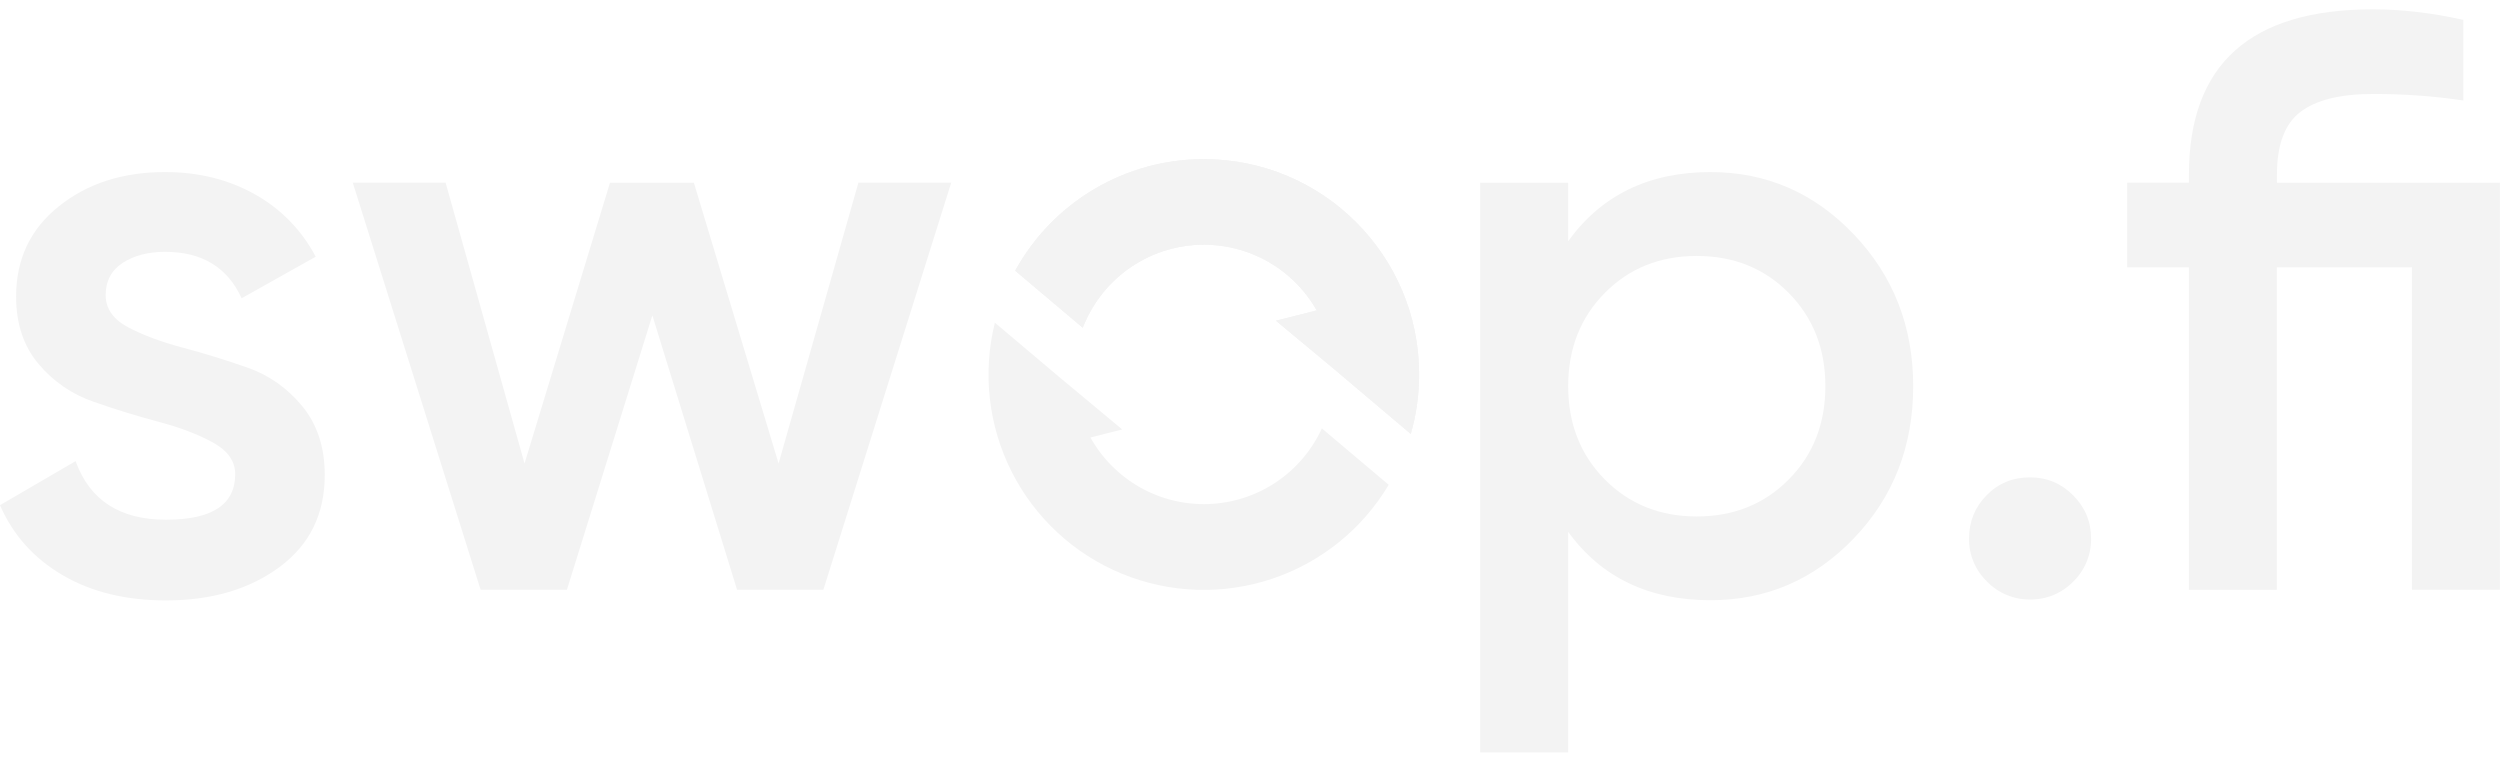
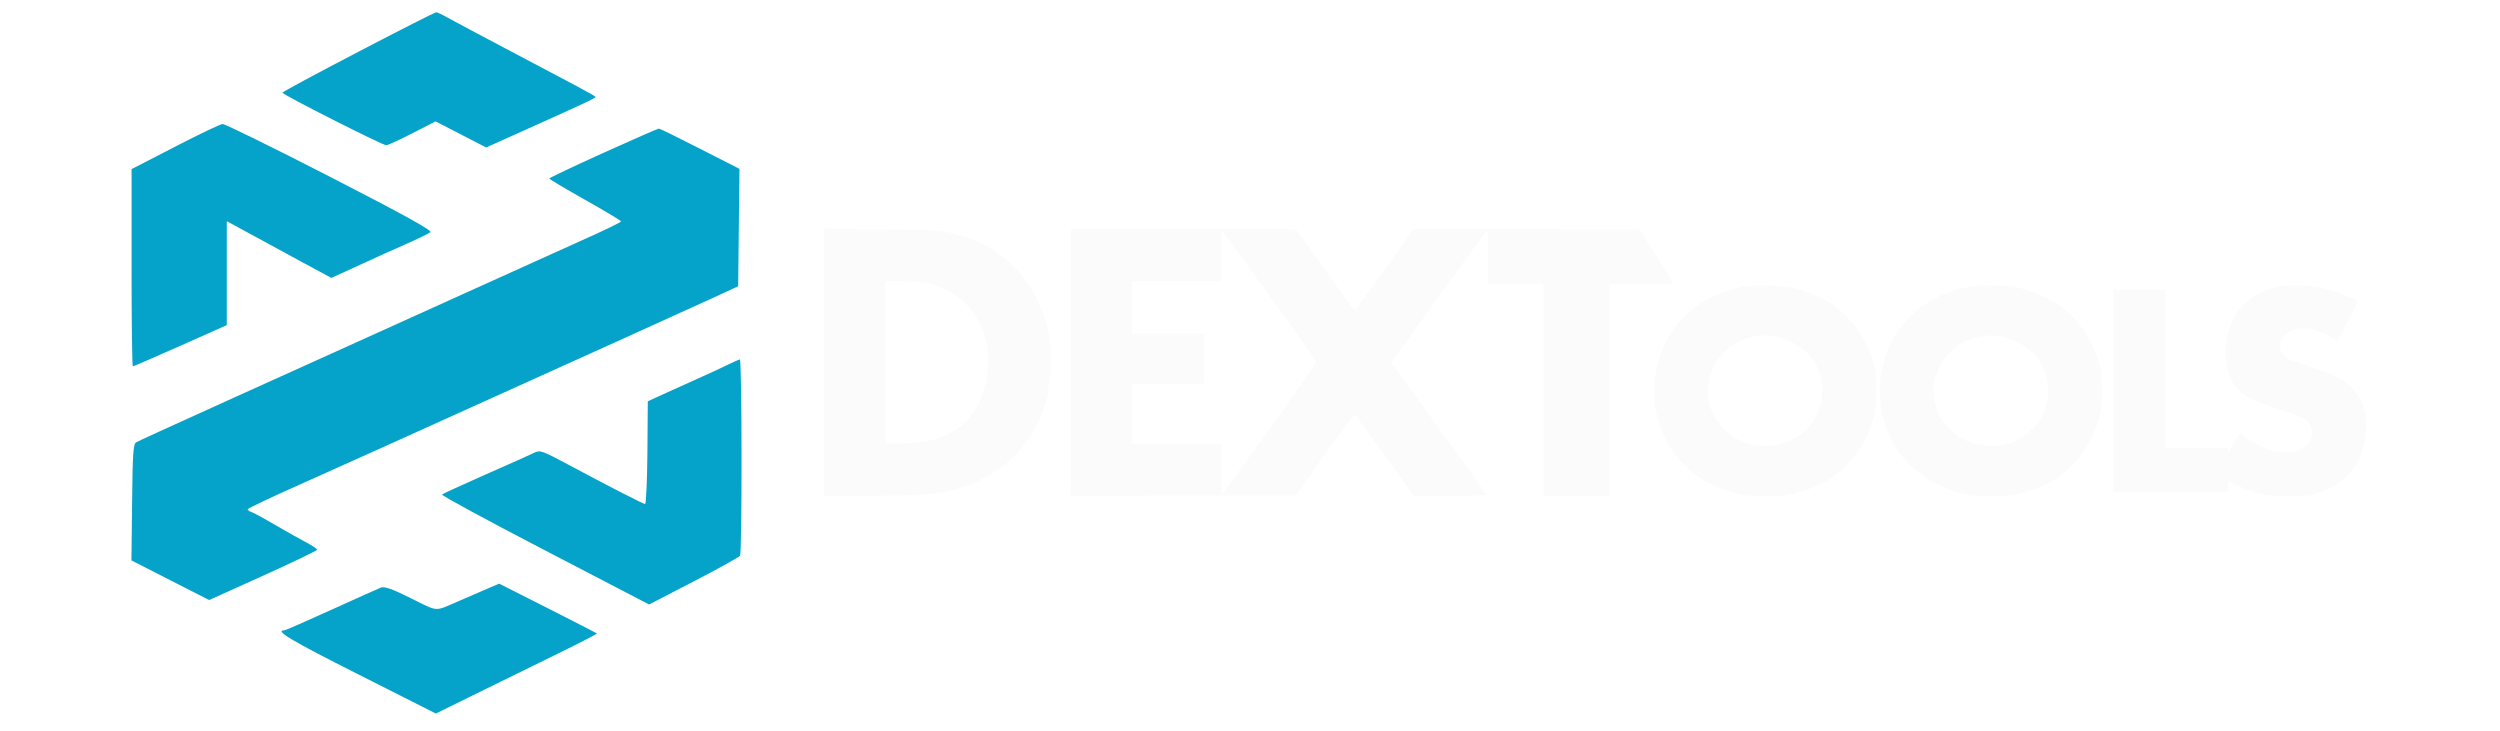
- <svg xmlns="http://www.w3.org/2000/svg" width="108" height="33" viewBox="0 0 108 33" fill="none">
-   <path d="M4.565 12.748C4.565 13.334 4.891 13.796 5.533 14.137C6.177 14.477 6.963 14.771 7.89 15.017C8.816 15.261 9.747 15.552 10.686 15.879C11.626 16.207 12.416 16.769 13.062 17.551C13.705 18.337 14.029 19.327 14.029 20.521C14.029 22.21 13.376 23.533 12.077 24.495C10.774 25.457 9.142 25.938 7.171 25.938C5.436 25.938 3.948 25.575 2.707 24.848C1.466 24.124 0.56 23.113 0 21.823L3.266 19.921C3.875 21.61 5.177 22.452 7.171 22.452C9.164 22.452 10.161 21.797 10.161 20.485C10.161 19.921 9.835 19.466 9.192 19.113C8.549 18.759 7.762 18.463 6.836 18.218C5.893 17.966 4.96 17.679 4.039 17.355C3.113 17.037 2.292 16.472 1.664 15.721C1.02 14.954 0.696 13.99 0.696 12.814C0.696 11.197 1.31 9.894 2.546 8.909C3.776 7.925 5.303 7.433 7.133 7.433C8.588 7.433 9.881 7.758 11.021 8.4C12.136 9.023 13.046 9.958 13.638 11.09L10.438 12.885C9.828 11.549 8.728 10.879 7.132 10.879C6.405 10.879 5.795 11.038 5.305 11.352C4.815 11.672 4.565 12.138 4.565 12.749V12.748Z" fill="#F3F3F3" />
-   <path d="M37.083 7.892H41.092L35.57 25.476H31.841L28.182 13.624L24.491 25.476H20.762L15.24 7.892H19.25L22.66 20.023L26.352 7.893H29.975L33.635 20.023L37.083 7.893V7.892Z" fill="#F3F3F3" />
-   <path d="M73.897 7.434C76.31 7.434 78.375 8.332 80.084 10.124C81.793 11.918 82.65 14.103 82.65 16.682C82.65 19.284 81.793 21.474 80.084 23.258C78.373 25.042 76.306 25.929 73.897 25.929C71.227 25.929 69.173 24.944 67.743 22.973V32.503H63.945V7.893H67.743V10.423C69.177 8.433 71.226 7.433 73.897 7.433V7.434ZM69.327 20.712C70.384 21.779 71.709 22.311 73.3 22.311C74.893 22.311 76.22 21.779 77.274 20.712C78.332 19.645 78.856 18.302 78.856 16.684C78.856 15.067 78.33 13.727 77.274 12.656C76.22 11.589 74.895 11.057 73.3 11.057C71.706 11.057 70.38 11.589 69.326 12.656C68.273 13.723 67.745 15.066 67.745 16.684C67.745 18.301 68.273 19.645 69.326 20.712H69.327Z" fill="#F3F3F3" />
-   <path d="M89.564 25.124C89.323 25.373 89.033 25.57 88.713 25.703C88.393 25.836 88.049 25.902 87.702 25.897C87.355 25.902 87.011 25.836 86.691 25.703C86.371 25.57 86.081 25.373 85.84 25.124C85.59 24.883 85.392 24.594 85.258 24.274C85.124 23.953 85.058 23.609 85.063 23.262C85.063 22.535 85.313 21.914 85.817 21.399C86.323 20.881 86.951 20.622 87.698 20.622C88.425 20.622 89.046 20.881 89.561 21.399C90.077 21.916 90.334 22.535 90.334 23.262C90.34 23.608 90.275 23.953 90.142 24.273C90.01 24.593 89.813 24.883 89.564 25.124Z" fill="#F3F3F3" />
-   <path d="M107.998 7.892V25.476H104.196V11.55H98.36V25.48H94.562V11.55H91.892V7.892H94.562V7.538C94.564 2.782 97.209 0.403 102.512 0.403C103.753 0.403 105.052 0.556 106.416 0.858V4.34C105.123 4.149 103.818 4.056 102.512 4.06C101.104 4.06 100.06 4.318 99.382 4.832C98.701 5.349 98.364 6.253 98.364 7.539V7.893H108V7.891H107.998V7.892Z" fill="#F3F3F3" />
-   <path fill-rule="evenodd" clip-rule="evenodd" d="M60.946 18.747C61.18 17.93 61.306 17.067 61.306 16.175C61.306 11.038 57.143 6.875 52.006 6.875C50.34 6.874 48.705 7.321 47.272 8.169C45.838 9.017 44.658 10.234 43.856 11.694L46.776 14.159C47.158 13.169 47.814 12.307 48.666 11.674C49.519 11.042 50.533 10.664 51.592 10.586C52.651 10.507 53.71 10.731 54.647 11.231C55.583 11.73 56.359 12.486 56.883 13.409L55.121 13.855L57.708 16.008L60.946 18.747ZM59.992 20.944C58.85 22.86 57.058 24.303 54.941 25.008C52.825 25.713 50.526 25.633 48.463 24.784C46.4 23.935 44.711 22.372 43.705 20.382C42.698 18.391 42.44 16.105 42.979 13.94L45.734 16.266L48.48 18.552L47.108 18.9C47.612 19.805 48.358 20.553 49.261 21.061C50.165 21.568 51.192 21.815 52.227 21.774C53.263 21.733 54.267 21.407 55.128 20.83C55.989 20.253 56.673 19.449 57.105 18.507L59.992 20.944Z" fill="#F3F3F3" />
-   <path fill-rule="evenodd" clip-rule="evenodd" d="M60.946 18.747C61.18 17.93 61.306 17.067 61.306 16.175C61.306 11.038 57.143 6.875 52.006 6.875C50.34 6.874 48.705 7.321 47.272 8.169C45.838 9.017 44.658 10.234 43.856 11.694L46.776 14.159C47.158 13.169 47.814 12.307 48.666 11.674C49.519 11.042 50.533 10.664 51.592 10.586C52.651 10.507 53.71 10.731 54.647 11.231C55.583 11.73 56.359 12.486 56.883 13.409L55.121 13.855L57.708 16.008L60.946 18.747Z" fill="#F3F3F3" />
+ <svg xmlns="http://www.w3.org/2000/svg" width="154" height="45" viewBox="0 0 77 25" fill="none">
+   <path d="M55.701 9.765C54.121 9.961 52.956 10.859 52.528 12.198C52.233 13.108 52.269 13.974 52.639 14.853C53.077 15.893 54.019 16.634 55.268 16.916C55.63 17 56.563 17.005 56.938 16.933C58.388 16.648 59.401 15.746 59.821 14.38C59.919 14.054 59.933 13.956 59.933 13.376C59.933 12.796 59.919 12.697 59.821 12.372C59.406 11.024 58.428 10.136 57.031 9.841C56.741 9.783 55.947 9.738 55.701 9.765ZM56.585 11.537C57.107 11.675 57.603 12.015 57.83 12.412C58.183 13.01 58.169 13.8 57.803 14.371C57.147 15.402 55.648 15.572 54.746 14.715C53.996 14.001 53.969 12.867 54.684 12.095C55.161 11.586 55.92 11.367 56.585 11.537Z" fill="#FAFAFA" fill-opacity="0.8" />
+   <path d="M63.423 9.765C61.843 9.961 60.678 10.859 60.249 12.198C59.955 13.108 59.99 13.974 60.361 14.853C60.798 15.893 61.74 16.634 62.99 16.916C63.352 17 64.284 17.005 64.659 16.933C66.11 16.648 67.123 15.746 67.543 14.38C67.641 14.054 67.654 13.956 67.654 13.376C67.654 12.796 67.641 12.697 67.543 12.372C67.128 11.024 66.15 10.136 64.753 9.841C64.463 9.783 63.668 9.738 63.423 9.765ZM64.311 11.537C64.838 11.675 65.329 12.015 65.556 12.412C65.909 13.01 65.896 13.8 65.53 14.371C64.874 15.402 63.374 15.572 62.472 14.715C61.722 14.001 61.696 12.867 62.41 12.095C62.883 11.586 63.642 11.367 64.311 11.537Z" fill="#FAFAFA" fill-opacity="0.8" />
+   <path d="M73.823 9.787C72.903 9.921 72.211 10.511 71.988 11.358C71.774 12.158 71.926 12.974 72.354 13.372C72.609 13.608 72.912 13.746 73.747 14.014C74.555 14.273 74.738 14.385 74.823 14.657C74.916 14.97 74.684 15.344 74.332 15.443C74.14 15.496 73.778 15.496 73.537 15.438C73.274 15.376 72.8 15.143 72.6 14.97C72.51 14.885 72.408 14.822 72.39 14.822C72.372 14.822 72.269 14.974 72.171 15.161C72.033 15.425 71.988 15.483 71.979 15.411L71.966 15.322H70.89H69.819V12.617V9.912H68.931H68.043V13.38V16.849H70.002H71.961V16.657C71.961 16.554 71.97 16.469 71.979 16.469C71.988 16.469 72.149 16.545 72.336 16.63C72.917 16.902 73.287 16.983 74.006 16.983C74.706 16.983 75.037 16.92 75.47 16.71C75.813 16.545 76.278 16.085 76.434 15.764C76.742 15.121 76.786 14.255 76.528 13.706C76.483 13.604 76.331 13.403 76.188 13.264C75.885 12.961 75.559 12.796 74.724 12.528C74.394 12.425 74.064 12.3 73.988 12.256C73.72 12.091 73.666 11.729 73.876 11.501C74.242 11.109 74.894 11.144 75.572 11.595L75.706 11.68L76.068 10.988C76.26 10.613 76.42 10.296 76.412 10.292C76.371 10.252 75.867 10.051 75.581 9.961C74.979 9.774 74.345 9.707 73.823 9.787Z" fill="#FAFAFA" fill-opacity="0.8" />
+   <path d="M23.921 12.394V16.965H25.537C26.425 16.965 27.354 16.938 27.595 16.911C29.59 16.666 31.063 15.456 31.536 13.68C31.692 13.09 31.728 12.055 31.616 11.439C31.389 10.243 30.768 9.279 29.813 8.627C29.385 8.332 29.001 8.172 28.385 8.002C27.903 7.873 27.827 7.873 25.908 7.846L23.926 7.823V12.394H23.921ZM27.448 9.689C28.702 9.957 29.536 11.006 29.536 12.318C29.532 13.188 29.264 13.938 28.764 14.434C28.269 14.934 27.532 15.175 26.506 15.179H26.019V12.399V9.618H26.559C26.854 9.618 27.251 9.653 27.448 9.689Z" fill="#FAFAFA" fill-opacity="0.8" />
+   <path d="M32.371 12.399V16.965L36.218 16.96H40.061L41.052 15.568C41.601 14.809 42.061 14.184 42.074 14.184C42.096 14.184 42.556 14.809 43.101 15.576L44.096 16.969H45.346C46.029 16.969 46.591 16.951 46.591 16.938C46.591 16.92 45.855 15.893 44.967 14.657L43.342 12.407L44.895 10.238C45.752 9.051 46.497 8.029 46.547 7.971C46.645 7.873 46.645 7.886 46.645 8.801V9.729H47.591H48.537V13.349V16.969H49.666H50.796V13.349V9.729L51.898 9.72L52.996 9.703L52.407 8.774L51.818 7.846L47.962 7.841H44.101L43.11 9.234C42.561 9.993 42.101 10.618 42.087 10.627C42.07 10.627 41.61 10.002 41.065 9.234L40.07 7.841H36.227H32.38V12.399H32.371ZM39.16 10.113C40.043 11.336 40.766 12.363 40.766 12.394C40.766 12.425 40.043 13.461 39.155 14.693L37.539 16.933L37.521 16.058L37.513 15.184H35.99H34.468V14.157V13.135H35.7H36.932V12.269V11.403H35.7H34.468V10.511V9.618H35.99H37.513V8.752C37.513 8.274 37.521 7.886 37.535 7.886C37.548 7.886 38.276 8.89 39.16 10.113Z" fill="#FAFAFA" fill-opacity="0.8" />
+   <path fill-rule="evenodd" clip-rule="evenodd" d="M7.987 1.771C6.558 2.516 5.384 3.146 5.389 3.173C5.389 3.239 8.821 4.976 8.942 4.971C8.995 4.971 9.397 4.784 9.835 4.561L10.629 4.154L11.495 4.601L12.361 5.047L13.78 4.409C15.914 3.449 16.137 3.342 16.101 3.311C16.057 3.262 15.289 2.851 13.209 1.758C12.205 1.231 11.232 0.709 11.044 0.606C10.857 0.499 10.678 0.419 10.647 0.419C10.616 0.419 9.415 1.026 7.987 1.771ZM1.715 5.02L0.225 5.788V9.162C0.225 11.019 0.243 12.537 0.269 12.537C0.292 12.537 1.024 12.22 1.898 11.832L3.483 11.126V7.569L4.255 7.989C4.853 8.314 5.447 8.636 6.045 8.962L7.063 9.511L7.513 9.305C7.799 9.176 8.08 9.046 8.362 8.917C8.58 8.814 9.116 8.573 9.553 8.381C9.991 8.189 10.392 7.993 10.45 7.948C10.526 7.89 9.598 7.377 7.018 6.051C5.072 5.052 3.416 4.239 3.34 4.244C3.264 4.248 2.532 4.596 1.715 5.02ZM16.364 5.235C15.351 5.694 14.521 6.087 14.521 6.109C14.521 6.132 15.075 6.462 15.749 6.841C16.427 7.221 16.976 7.551 16.976 7.578C16.976 7.605 16.378 7.895 15.646 8.221C14.914 8.551 13.066 9.386 11.535 10.078L6.415 12.394C5.126 12.974 3.965 13.501 3.836 13.559C1.207 14.751 0.479 15.081 0.381 15.139C0.283 15.197 0.26 15.527 0.243 17.192L0.22 19.178L1.55 19.857L2.88 20.535L4.728 19.701C5.742 19.241 6.576 18.844 6.576 18.812C6.576 18.781 6.389 18.661 6.161 18.54C5.933 18.42 5.46 18.152 5.108 17.947C4.76 17.741 4.411 17.554 4.336 17.527C4.26 17.5 4.197 17.46 4.197 17.429C4.197 17.402 5.01 17.014 6.005 16.572C7.933 15.71 9.406 15.045 12.571 13.613C13.986 12.974 15.4 12.332 16.82 11.693C18.065 11.131 19.511 10.475 20.034 10.234L20.984 9.796L21.006 7.788L21.029 5.779L19.681 5.092C18.94 4.712 18.302 4.4 18.27 4.4C18.235 4.4 17.378 4.779 16.364 5.235ZM20.627 12.483C20.426 12.582 20.034 12.764 19.752 12.889C19.471 13.014 18.936 13.255 18.565 13.425L17.891 13.733L17.878 15.496C17.869 16.465 17.833 17.255 17.797 17.25C17.717 17.237 16.454 16.59 15.182 15.907C14.262 15.416 14.204 15.393 13.99 15.501C13.865 15.563 13.12 15.898 12.334 16.241C11.549 16.59 10.879 16.893 10.848 16.924C10.816 16.951 12.396 17.808 14.365 18.83L17.936 20.687L19.462 19.897C20.301 19.464 21.015 19.067 21.047 19.018C21.123 18.906 21.114 12.291 21.042 12.3C21.011 12.305 20.823 12.385 20.627 12.483ZM12.173 20.245C11.91 20.357 11.642 20.473 11.379 20.589C10.58 20.933 10.736 20.946 9.785 20.473C9.152 20.156 8.879 20.062 8.759 20.107C8.67 20.143 7.906 20.486 7.058 20.87C6.215 21.254 5.492 21.571 5.456 21.571C5.099 21.571 5.692 21.924 7.969 23.071L10.638 24.419L11.763 23.865C12.379 23.562 13.628 22.95 14.53 22.508C15.436 22.066 16.164 21.696 16.15 21.678C16.137 21.665 15.378 21.276 14.463 20.812L12.803 19.973L12.173 20.245Z" fill="#05A3C9" />
</svg>
